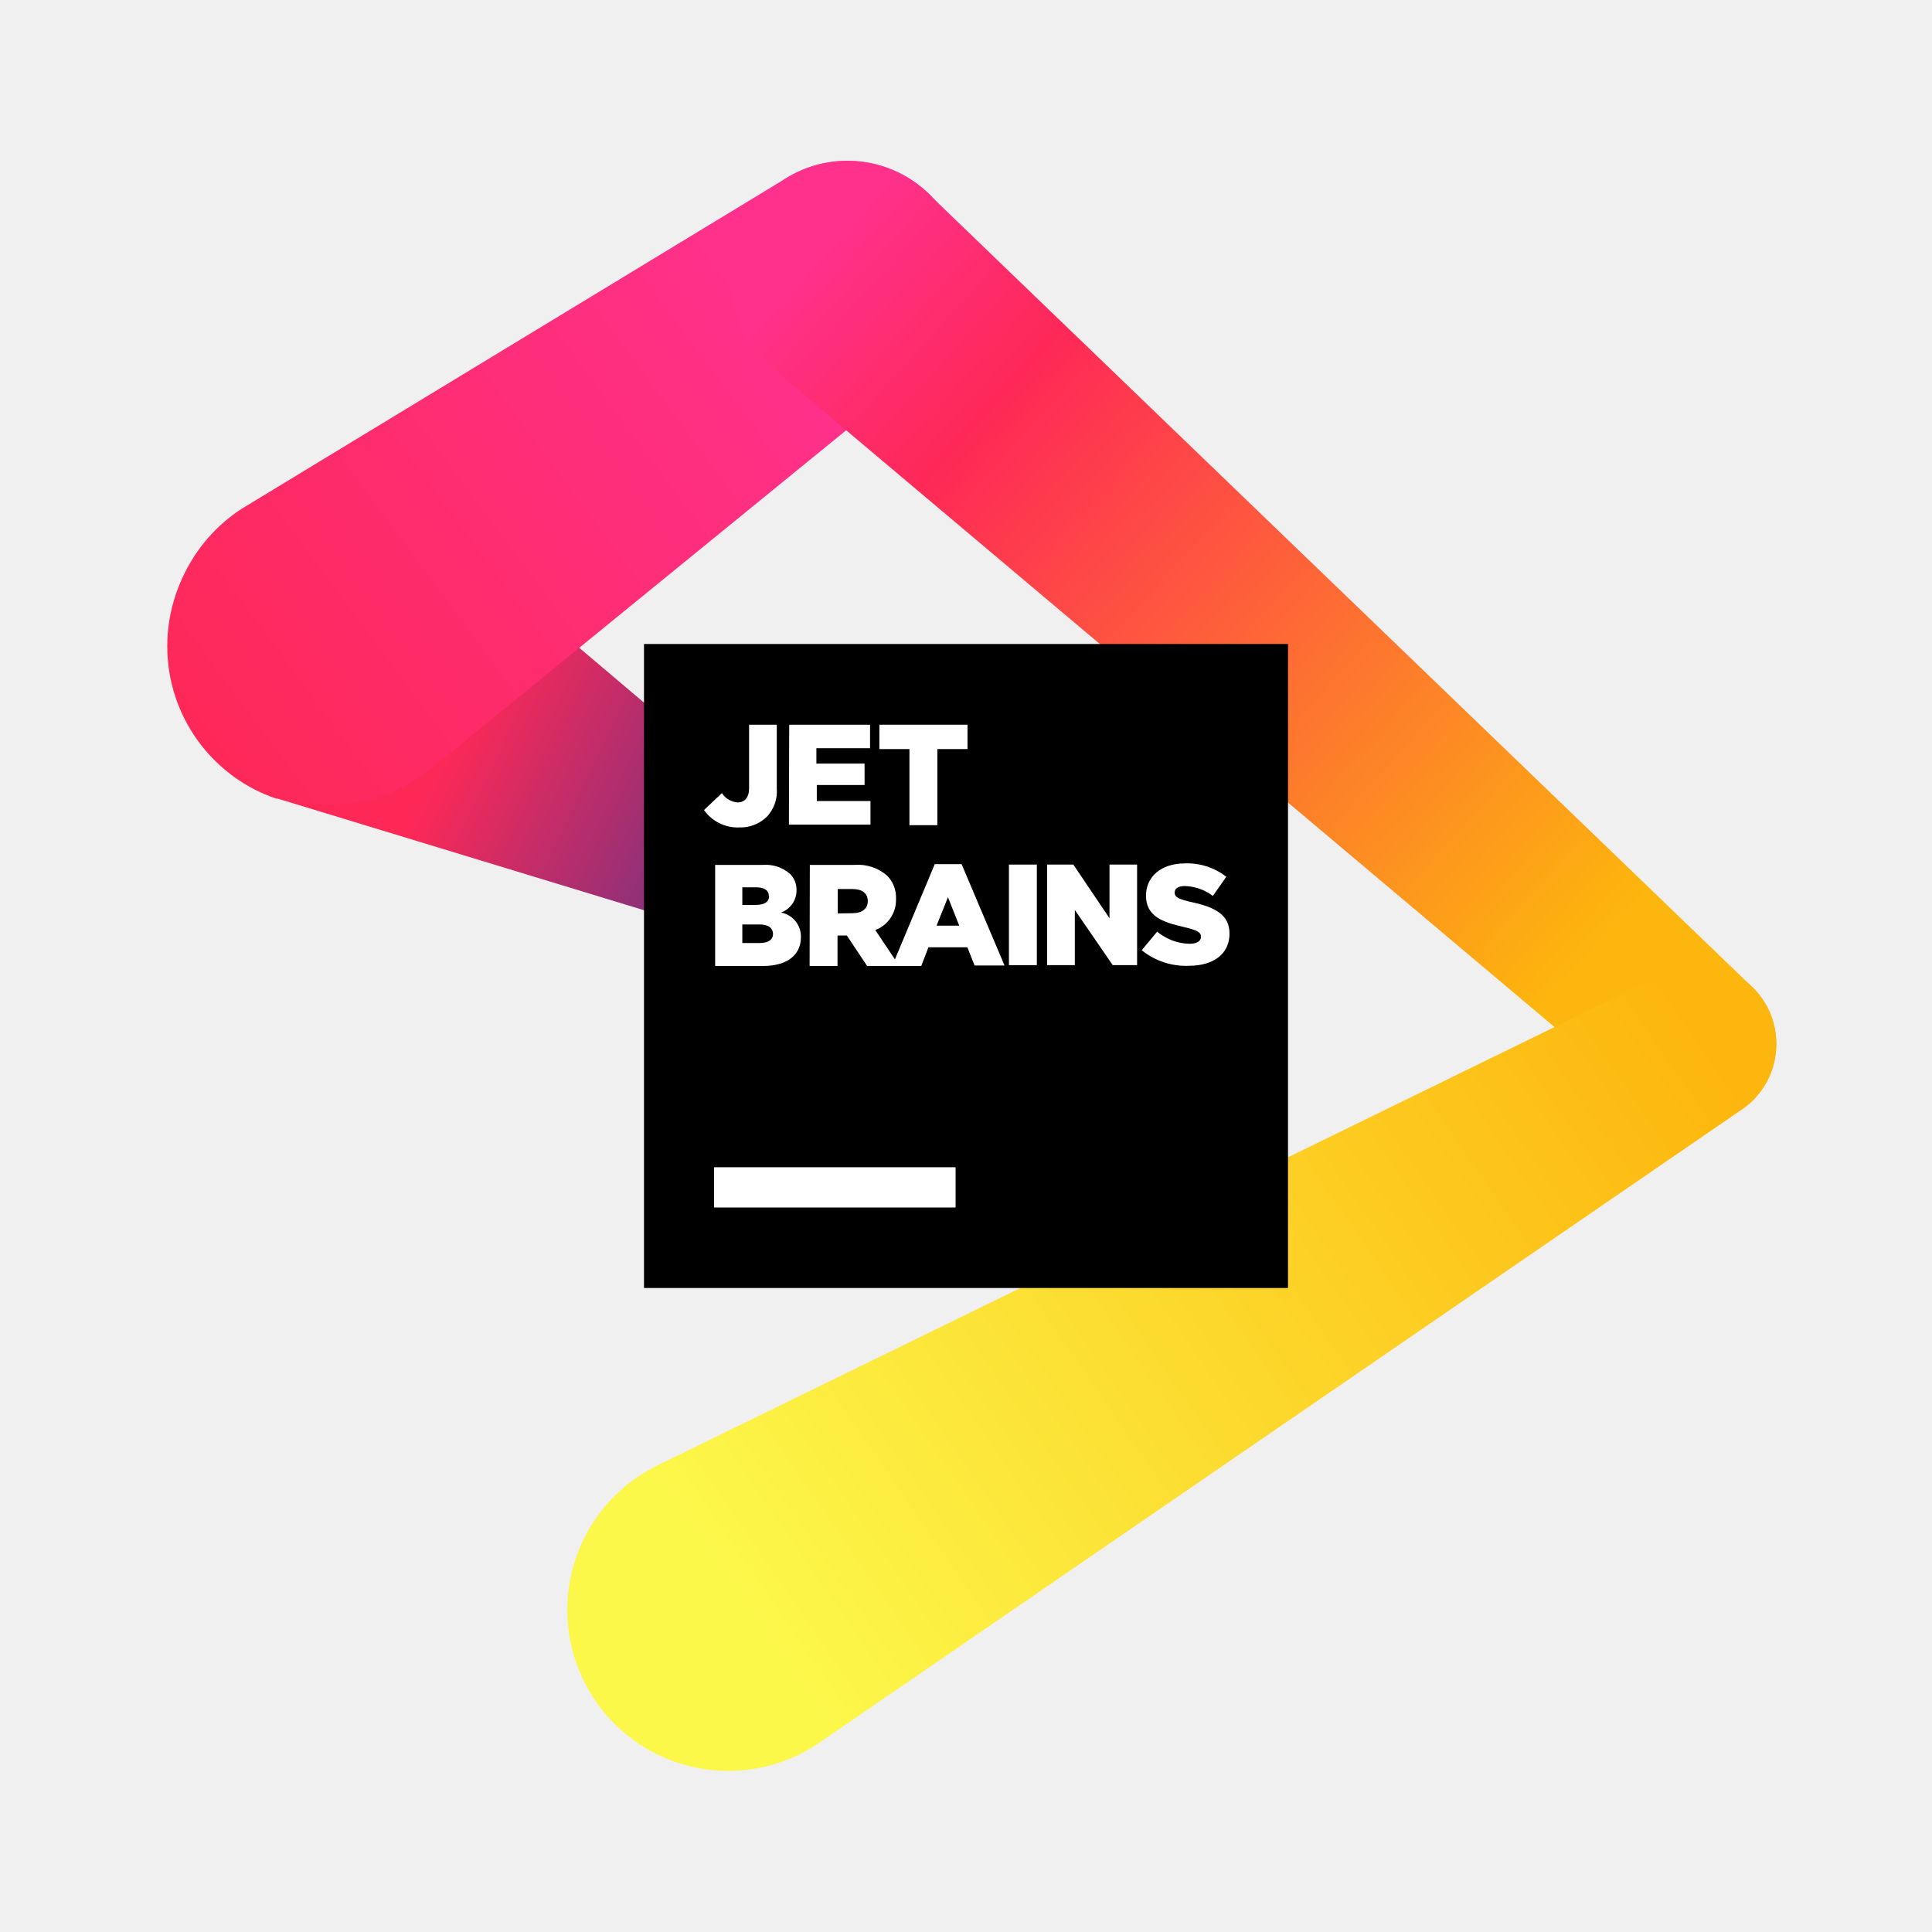
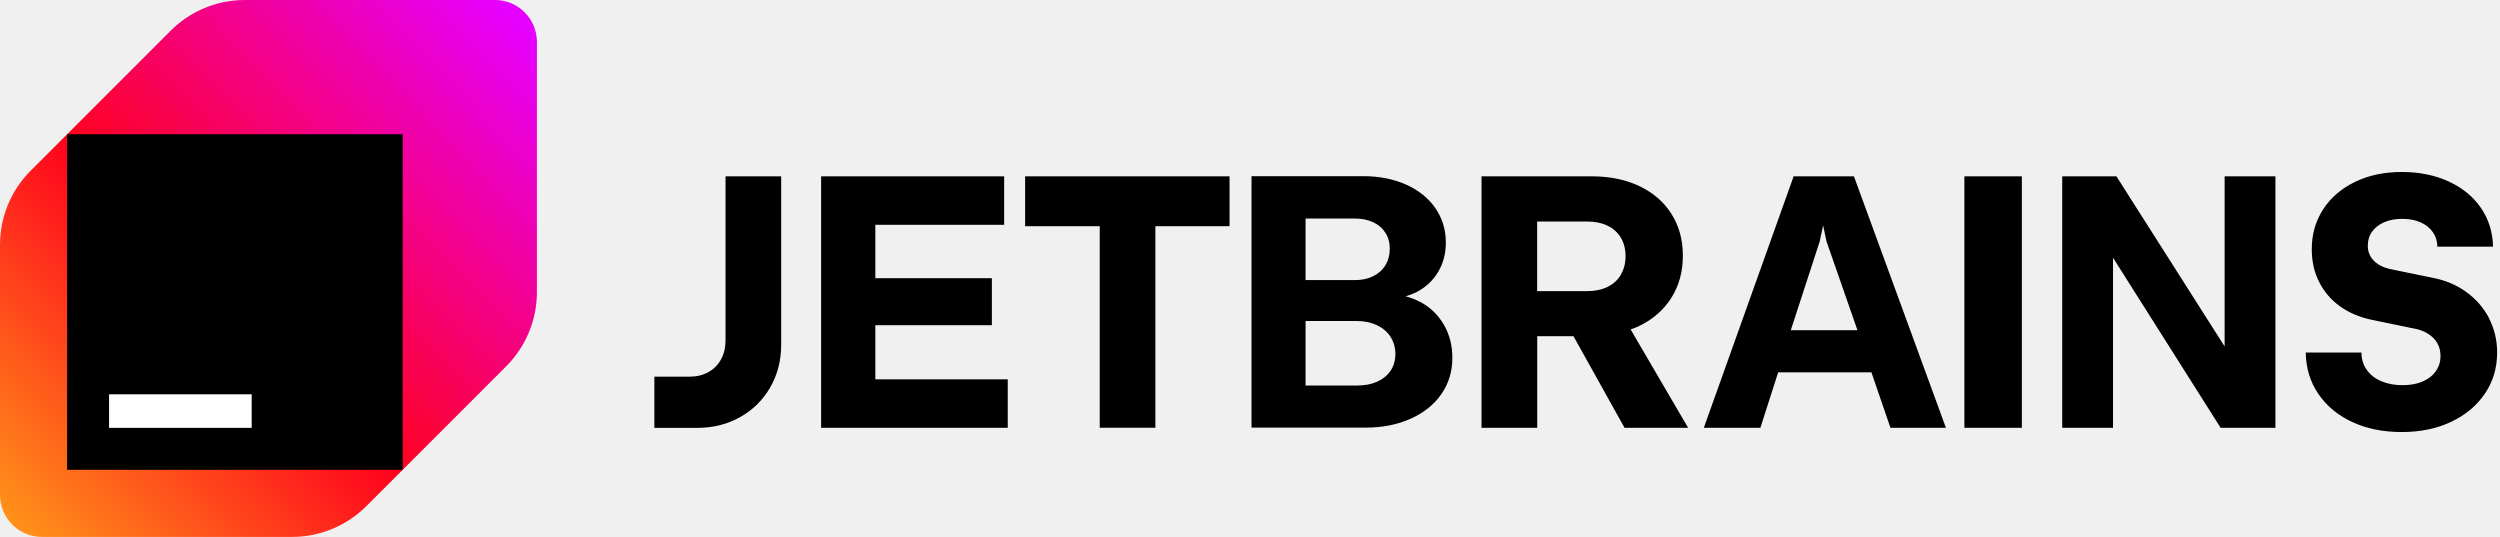
- <svg xmlns="http://www.w3.org/2000/svg" height="180" viewBox="0 0 180 180" width="180">
-   <linearGradient id="a" gradientUnits="userSpaceOnUse" x1="32.64" x2="82.77" y1="61.16" y2="85.54">
-     <stop offset=".21" stop-color="#fe2857" />
-     <stop offset="1" stop-color="#293896" />
-   </linearGradient>
-   <linearGradient id="b" gradientUnits="userSpaceOnUse" x1="17.38" x2="82.95" y1="69.86" y2="21.23">
-     <stop offset="0" stop-color="#fe2857" />
-     <stop offset=".01" stop-color="#fe2857" />
-     <stop offset=".86" stop-color="#ff318c" />
-   </linearGradient>
-   <linearGradient id="c" gradientUnits="userSpaceOnUse" x1="74.17" x2="160.27" y1="21.58" y2="99.76">
-     <stop offset=".02" stop-color="#ff318c" />
-     <stop offset=".21" stop-color="#fe2857" />
-     <stop offset=".86" stop-color="#fdb60d" />
-   </linearGradient>
-   <linearGradient id="d" gradientUnits="userSpaceOnUse" x1="155.46" x2="55.07" y1="89.8" y2="158.9">
-     <stop offset=".01" stop-color="#fdb60d" />
-     <stop offset=".86" stop-color="#fcf84a" />
-   </linearGradient>
-   <path d="m81.56 83.71-41.35-35a15 15 0 1 0 -14.47 25.7h.15l.39.12 52.16 15.89a3.53 3.53 0 0 0 1.18.21 3.73 3.73 0 0 0 1.93-6.91z" fill="url(#a)" />
-   <path d="m89.85 25.93a10.89 10.89 0 0 0 -16.85-9.18l-50.5 30.66a15 15 0 1 0 17.9 24l45.27-36.89.36-.3a10.93 10.93 0 0 0 3.82-8.29z" fill="url(#b)" />
-   <path d="m163.29 92-76.62-73.79a10.91 10.91 0 1 0 -14.81 16l.14.12 81.4 68.58a7.36 7.36 0 0 0 12.09-5.65 7.39 7.39 0 0 0 -2.2-5.26z" fill="url(#c)" />
-   <path d="m165.5 97.29a7.35 7.35 0 0 0 -11.67-6l-92.71 45.3a15 15 0 1 0 15.48 25.59l85.73-58.84a7.35 7.35 0 0 0 3.17-6.05z" fill="url(#d)" />
-   <path d="m60 60h60v60h-60z" />
-   <g fill="#fff">
-     <path d="m66.53 108.75h22.5v3.75h-22.5z" />
-     <path d="m65.59 75.47 1.67-1.58a1.88 1.88 0 0 0 1.47.87c.64 0 1.06-.45 1.06-1.32v-5.92h2.58v5.94a3.44 3.44 0 0 1 -.92 2.63 3.52 3.52 0 0 1 -2.57 1 3.84 3.84 0 0 1 -3.29-1.62z" />
-     <path d="m73.53 67.52h7.53v2.19h-5v1.43h4.49v2h-4.45v1.49h5v2.2h-7.6z" />
-     <path d="m84.73 69.79h-2.8v-2.27h8.21v2.27h-2.81v7.09h-2.6z" />
-     <path d="m66.63 80.58h4.42a3.47 3.47 0 0 1 2.55.83 2.09 2.09 0 0 1 .61 1.52 2.18 2.18 0 0 1 -1.45 2.09 2.27 2.27 0 0 1 1.86 2.29c0 1.69-1.31 2.69-3.55 2.69h-4.44zm5 2.89c0-.52-.42-.8-1.18-.8h-1.29v1.64h1.25c.78 0 1.24-.27 1.24-.81zm-.9 2.66h-1.57v1.73h1.62c.8 0 1.24-.31 1.24-.86-.02-.53-.4-.87-1.27-.87z" />
-     <path d="m75.45 80.58h4.15a4.14 4.14 0 0 1 3.05 1 2.92 2.92 0 0 1 .83 2.18 3 3 0 0 1 -1.93 2.89l2.24 3.35h-3l-1.89-2.84h-.87v2.84h-2.6zm4 4.5c.87 0 1.4-.43 1.4-1.12 0-.75-.55-1.13-1.41-1.13h-1.39v2.27z" />
-     <path d="m87.09 80.51h2.5l4 9.44h-2.79l-.67-1.69h-3.63l-.67 1.74h-2.71zm2.28 5.73-1.05-2.65-1.06 2.65z" />
-     <path d="m94 80.55h2.6v9.37h-2.6z" />
-     <path d="m97.56 80.55h2.44l3.37 5v-5h2.57v9.37h-2.27l-3.53-5.14v5.14h-2.58z" />
-     <path d="m106.37 88.53 1.44-1.73a4.86 4.86 0 0 0 3 1.13c.71 0 1.08-.25 1.08-.65 0-.41-.3-.61-1.59-.91-2-.46-3.53-1-3.53-2.93 0-1.74 1.38-3 3.63-3a5.88 5.88 0 0 1 3.85 1.25l-1.25 1.78a4.56 4.56 0 0 0 -2.62-.92c-.63 0-.94.25-.94.6 0 .43.32.62 1.63.91 2.15.47 3.48 1.17 3.48 2.92 0 1.91-1.51 3-3.78 3a6.56 6.56 0 0 1 -4.4-1.45z" />
-   </g>
-   <path d="m0 0h180v180h-180z" fill="none" />
+ <svg xmlns="http://www.w3.org/2000/svg" width="298" height="64" fill="none" viewBox="0 0 298 64">
+   <defs>
+     <linearGradient id="a" x1=".85" x2="62.62" y1="62.72" y2="1.81" gradientUnits="userSpaceOnUse">
+       <stop stop-color="#FF9419" />
+       <stop offset=".43" stop-color="#FF021D" />
+       <stop offset=".99" stop-color="#E600FF" />
+     </linearGradient>
+   </defs>
+   <path fill="#000" d="M86.484 40.586c0 .846-.179 1.593-.538 2.251-.358.657-.856 1.165-1.514 1.524-.657.358-1.394.538-2.241.538H78v6.104h5.079c1.912 0 3.625-.428 5.148-1.285 1.524-.856 2.719-2.042 3.585-3.545.866-1.504 1.304-3.197 1.304-5.089V21.018h-6.632v19.568Zm17.856-1.822h13.891v-5.606H104.34v-6.363h15.355v-5.776H97.877v29.974h22.246v-5.776H104.34v-6.453Zm17.865-11.8h8.882v24.019h6.633V26.963h8.842v-5.945h-24.367v5.955l.01-.01Zm47.022 9.002c-.517-.279-1.085-.488-1.673-.647.449-.13.877-.289 1.275-.488 1.096-.568 1.962-1.364 2.579-2.39.618-1.026.936-2.201.936-3.535 0-1.524-.418-2.888-1.244-4.093-.827-1.195-1.992-2.131-3.486-2.808-1.494-.667-3.206-1.006-5.118-1.006h-13.315v29.974h13.574c2.011 0 3.804-.348 5.387-1.056 1.573-.707 2.798-1.683 3.675-2.948.866-1.255 1.304-2.689 1.304-4.302 0-1.484-.338-2.808-1.026-3.983-.687-1.175-1.633-2.081-2.858-2.728l-.01.01Zm-13.603-9.918h5.886c.816 0 1.533.149 2.161.438.627.289 1.115.707 1.464 1.255.348.538.527 1.175.527 1.902 0 .727-.179 1.414-.527 1.982-.349.568-.837.996-1.464 1.304-.628.309-1.345.458-2.161.458h-5.886v-7.349.01Zm10.138 18.134c-.378.568-.916 1.006-1.603 1.315-.697.309-1.484.458-2.39.458h-6.145v-7.688h6.145c.886 0 1.673.169 2.37.498.687.329 1.235.787 1.613 1.384.378.598.578 1.275.578 2.041 0 .767-.19 1.424-.568 1.992Zm29.596-5.308c1.663-.797 2.947-1.922 3.864-3.366.916-1.444 1.374-3.117 1.374-5.029 0-1.912-.448-3.525-1.344-4.959-.897-1.434-2.171-2.539-3.814-3.326-1.644-.787-3.546-1.175-5.717-1.175h-13.124v29.974h6.642V40.078h4.322l6.084 10.914h7.578l-6.851-11.721c.339-.119.677-.249.996-.398h-.01Zm-2.151-6.124c-.369.627-.896 1.115-1.583 1.444-.688.339-1.494.508-2.42.508h-5.975v-8.295h5.975c.926 0 1.732.169 2.42.498.687.329 1.214.817 1.583 1.434.368.617.558 1.354.558 2.191 0 .837-.19 1.573-.558 2.201v.02Zm20.594-11.731-10.706 29.974h6.742l2.121-6.612h11.114l2.27 6.612h6.612L220.99 21.018h-7.189Zm-.339 18.343 3.445-10.576.409-1.922.408 1.922 3.685 10.576h-7.947Zm20.693 11.631h6.851V21.018h-6.851v29.974Zm31.02-9.699-12.896-20.275h-6.463v29.974h6.055V30.717l12.826 20.275h6.533V21.018h-6.055v20.275Zm31.528-3.356c-.647-1.245-1.564-2.29-2.729-3.137-1.165-.846-2.509-1.404-4.023-1.693l-5.098-1.046c-.797-.189-1.434-.518-1.902-.996-.469-.478-.708-1.075-.708-1.782 0-.647.17-1.205.518-1.683.339-.478.827-.846 1.444-1.115.618-.269 1.335-.398 2.151-.398.817 0 1.554.139 2.181.418.627.279 1.115.667 1.464 1.175s.528 1.075.528 1.723h6.642c-.04-1.743-.528-3.286-1.444-4.621-.916-1.344-2.201-2.39-3.834-3.147-1.633-.757-3.505-1.135-5.597-1.135-2.091 0-3.943.388-5.566 1.175-1.623.787-2.898 1.872-3.804 3.266-.906 1.394-1.364 2.978-1.364 4.76 0 1.444.288 2.748.876 3.904.587 1.165 1.414 2.131 2.479 2.898 1.076.767 2.311 1.304 3.725 1.603l5.397 1.115c.886.209 1.584.598 2.101 1.155.518.558.767 1.245.767 2.081 0 .667-.189 1.275-.567 1.802-.379.528-.907.936-1.584 1.225-.677.289-1.474.428-2.39.428-.916 0-1.782-.159-2.529-.478-.747-.319-1.325-.777-1.733-1.374-.418-.588-.617-1.275-.617-2.041h-6.642c.029 1.872.527 3.515 1.513 4.949.976 1.424 2.32 2.539 4.033 3.336 1.713.797 3.675 1.195 5.886 1.195 2.21 0 4.202-.408 5.915-1.225 1.723-.817 3.057-1.942 4.023-3.376.966-1.434 1.444-3.057 1.444-4.87 0-1.484-.329-2.848-.976-4.103l.02.01Z" />
+   <path fill="url(#a)" d="M20.34 3.66 3.66 20.34C1.32 22.68 0 25.86 0 29.18V59c0 2.76 2.24 5 5 5h29.82c3.32 0 6.49-1.32 8.84-3.66l16.68-16.68c2.34-2.34 3.66-5.52 3.66-8.84V5c0-2.76-2.24-5-5-5H29.18c-3.32 0-6.49 1.32-8.84 3.66Z" />
+   <path fill="#000" d="M48 16H8v40h40V16Z" />
+   <path fill="#fff" d="M30 47H13v4h17v-4Z" />
</svg>
